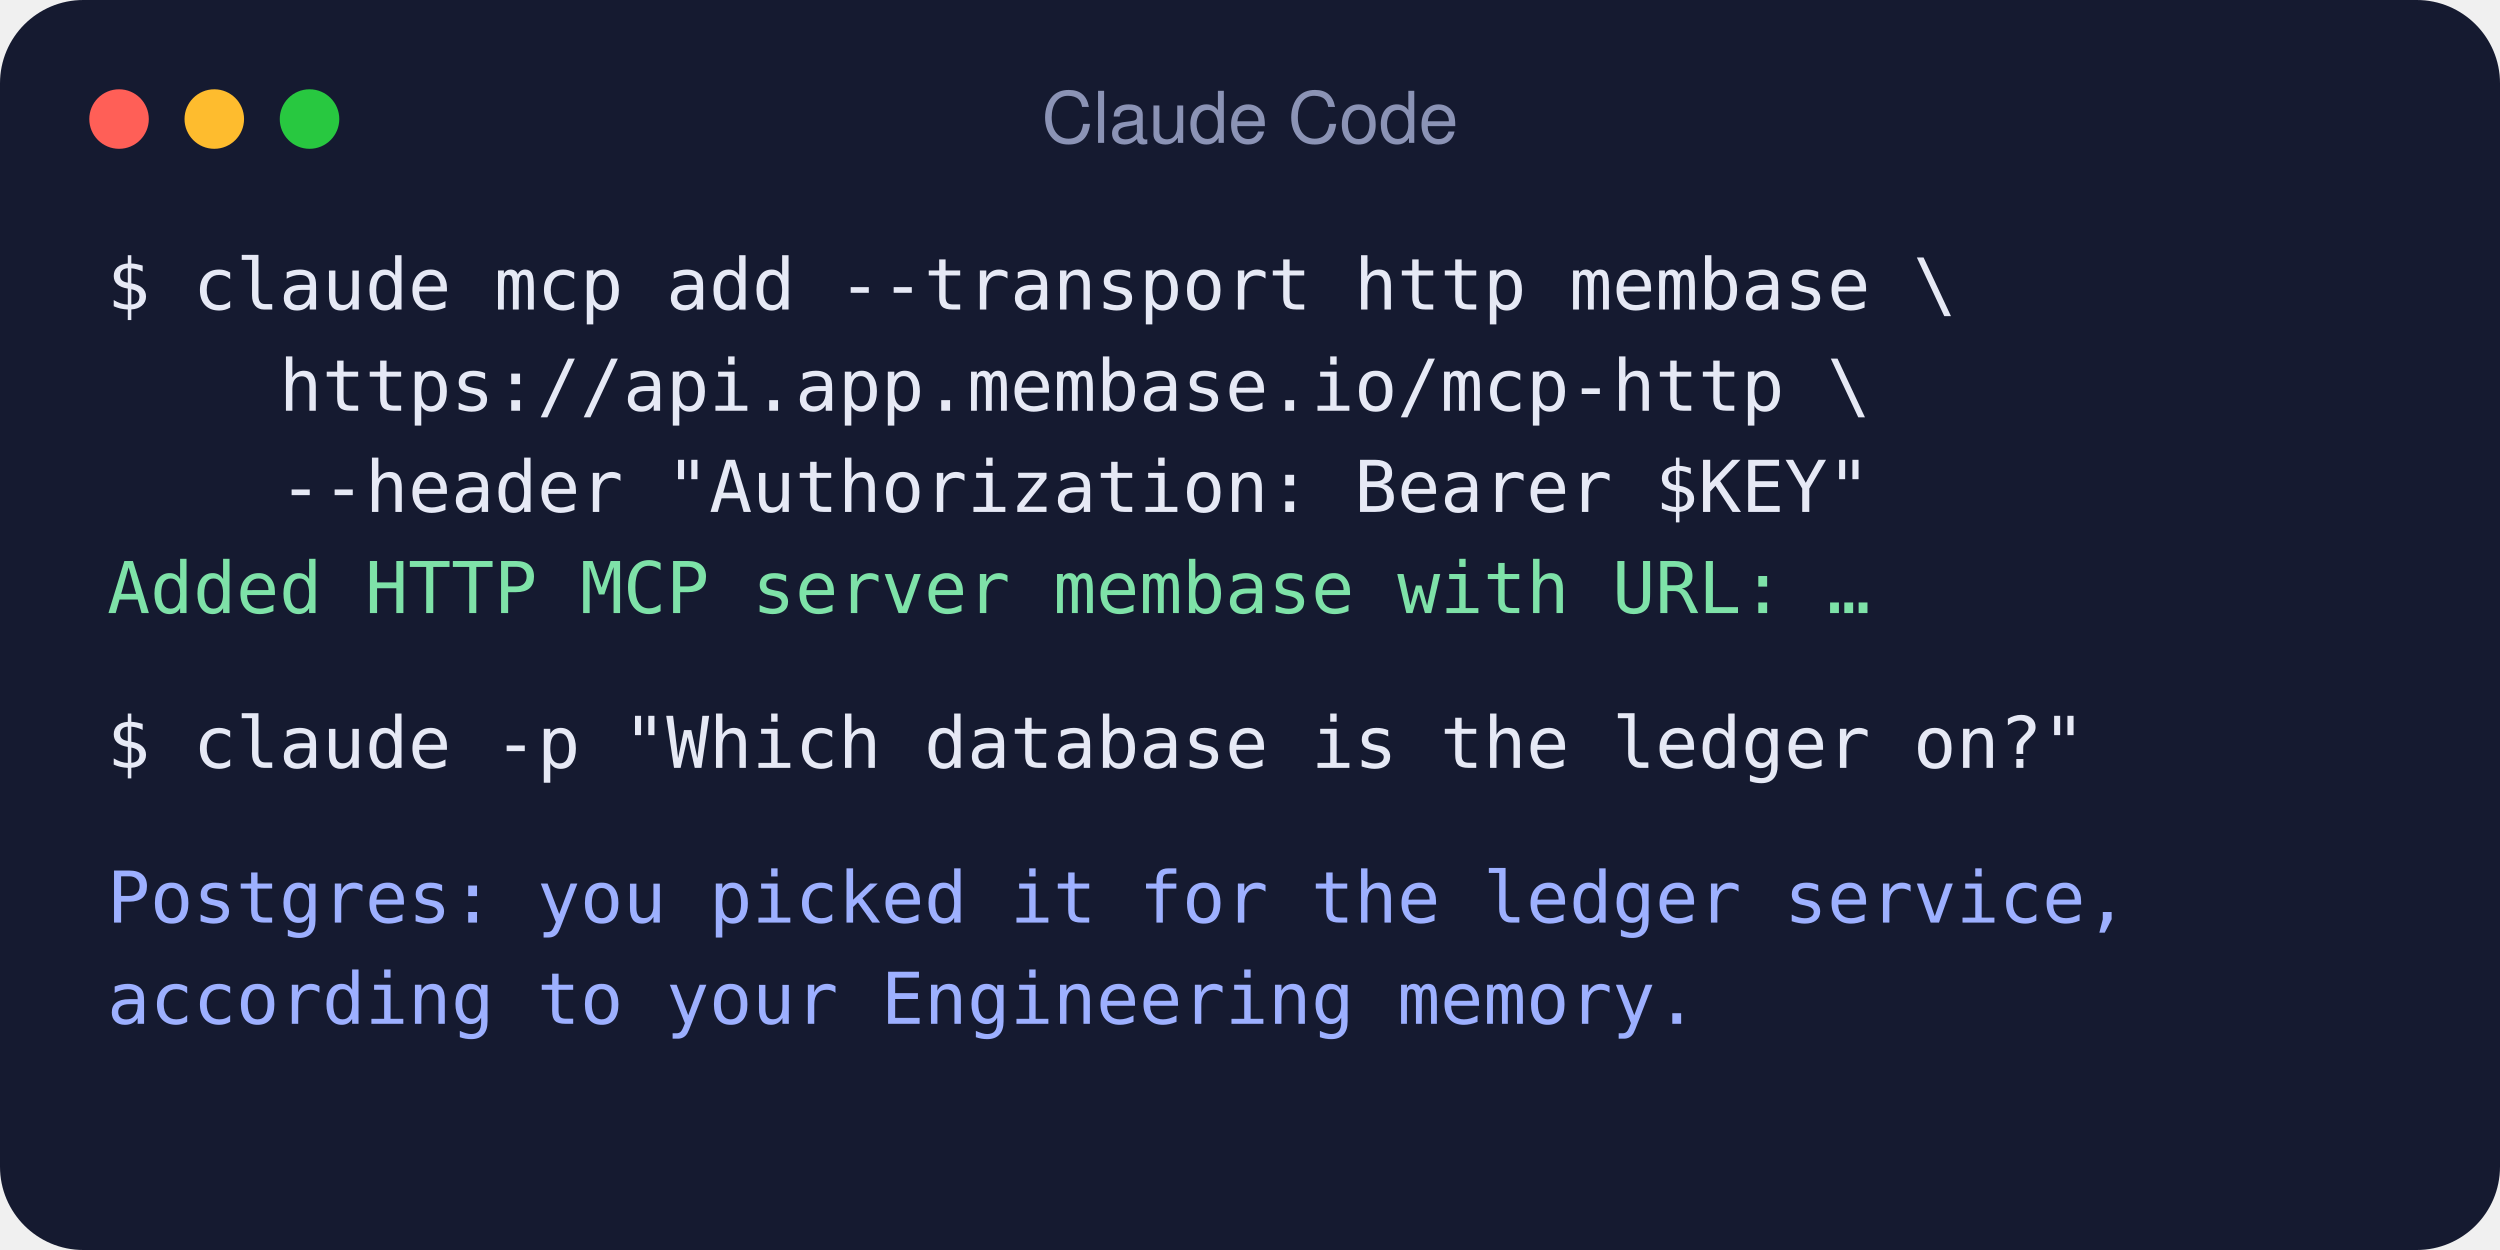
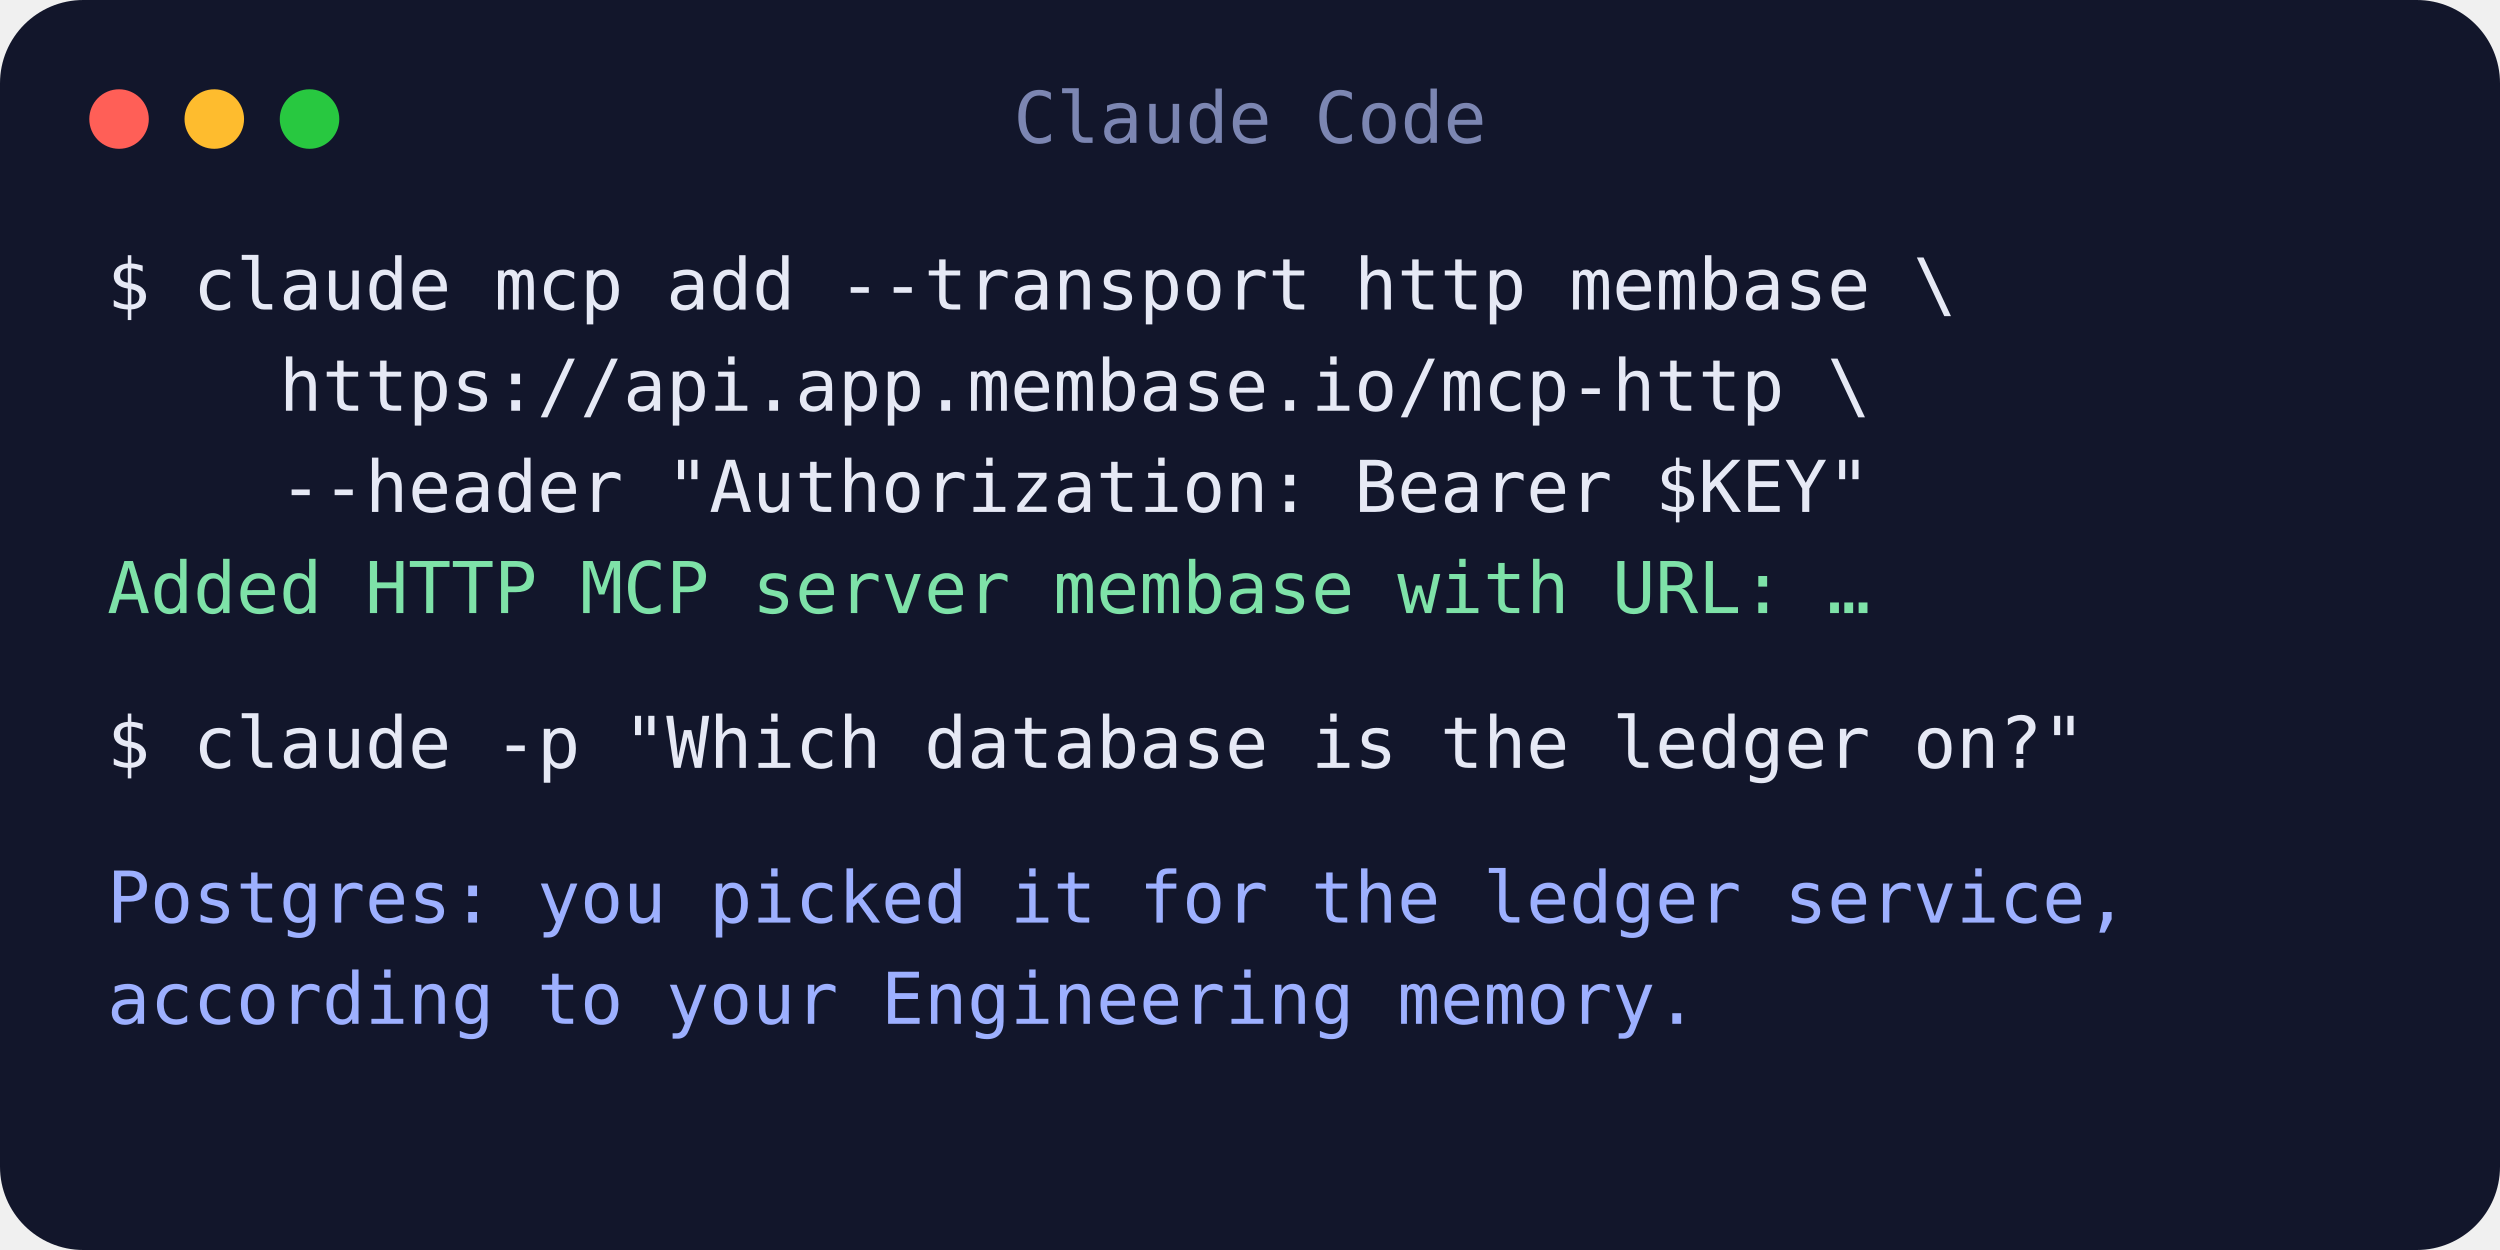
<svg xmlns="http://www.w3.org/2000/svg" width="420" height="210" viewBox="0 0 420 210" role="img" aria-label="Claude Code reads the memory over MCP">
  <defs>
    <marker id="a" viewBox="0 0 10 10" refX="9" refY="5" markerWidth="7" markerHeight="7" orient="auto-start-reverse">
-       <path d="M0 0L10 5L0 10z" fill="#8B949E" />
+       <path d="M0 0L10 5L0 10z" fill="#A3ACD1" />
    </marker>
+     <linearGradient id="p" x1="0" y1="0" x2="1" y2="1">
+       <stop offset="0" stop-color="#E9EDFF" />
+       <stop offset=".55" stop-color="#F6F7FD" />
+       <stop offset="1" stop-color="#E4E1FB" />
+     </linearGradient>
  </defs>
-   <style>text{font-family:-apple-system, BlinkMacSystemFont, "Segoe UI", Helvetica, Arial, sans-serif;fill:#8B949E} .t{font-size:15px;font-weight:600;fill:#3E61FF} .h{font-size:15px;font-weight:700} .s{font-size:12.5px} .m{font-family:ui-monospace, SFMono-Regular, Menlo, Consolas, monospace;font-size:12px} .w{fill:#FFFFFF} .k{fill:#2A3FBF}</style>
-   <rect width="420" height="210" rx="14" fill="#151A30" />
+   <style>text{font-family:-apple-system, BlinkMacSystemFont, "Segoe UI", Helvetica, Arial, sans-serif}</style>
+   <rect width="420" height="210" rx="14" fill="#12162B" />
  <circle cx="20" cy="20" r="5" fill="#FF5F57" />
  <circle cx="36" cy="20" r="5" fill="#FEBC2E" />
  <circle cx="52" cy="20" r="5" fill="#28C840" />
-   <text x="210.0" y="24" text-anchor="middle" style="font-size:12px;fill:#8B93B5">Claude Code</text>
+   <text x="210.0" y="24" text-anchor="middle" style="font-family:ui-monospace, SFMono-Regular, Menlo, Consolas, monospace;font-size:12px;fill:#7C86B2">Claude Code</text>
  <text x="18" y="52" style="font-family:ui-monospace, SFMono-Regular, Menlo, Consolas, monospace;font-size:12px;fill:#E6E9F5" xml:space="preserve">$ claude mcp add --transport http membase \</text>
  <text x="18" y="69" style="font-family:ui-monospace, SFMono-Regular, Menlo, Consolas, monospace;font-size:12px;fill:#E6E9F5" xml:space="preserve">    https://api.app.membase.io/mcp-http \</text>
  <text x="18" y="86" style="font-family:ui-monospace, SFMono-Regular, Menlo, Consolas, monospace;font-size:12px;fill:#E6E9F5" xml:space="preserve">    --header "Authorization: Bearer $KEY"</text>
  <text x="18" y="103" style="font-family:ui-monospace, SFMono-Regular, Menlo, Consolas, monospace;font-size:12px;fill:#7EE2A8" xml:space="preserve">Added HTTP MCP server membase with URL: …</text>
  <text x="18" y="129" style="font-family:ui-monospace, SFMono-Regular, Menlo, Consolas, monospace;font-size:12px;fill:#E6E9F5" xml:space="preserve">$ claude -p "Which database is the ledger on?"</text>
  <text x="18" y="155" style="font-family:ui-monospace, SFMono-Regular, Menlo, Consolas, monospace;font-size:12px;fill:#9DB0FF" xml:space="preserve">Postgres: you picked it for the ledger service,</text>
  <text x="18" y="172" style="font-family:ui-monospace, SFMono-Regular, Menlo, Consolas, monospace;font-size:12px;fill:#9DB0FF" xml:space="preserve">according to your Engineering memory.</text>
</svg>
